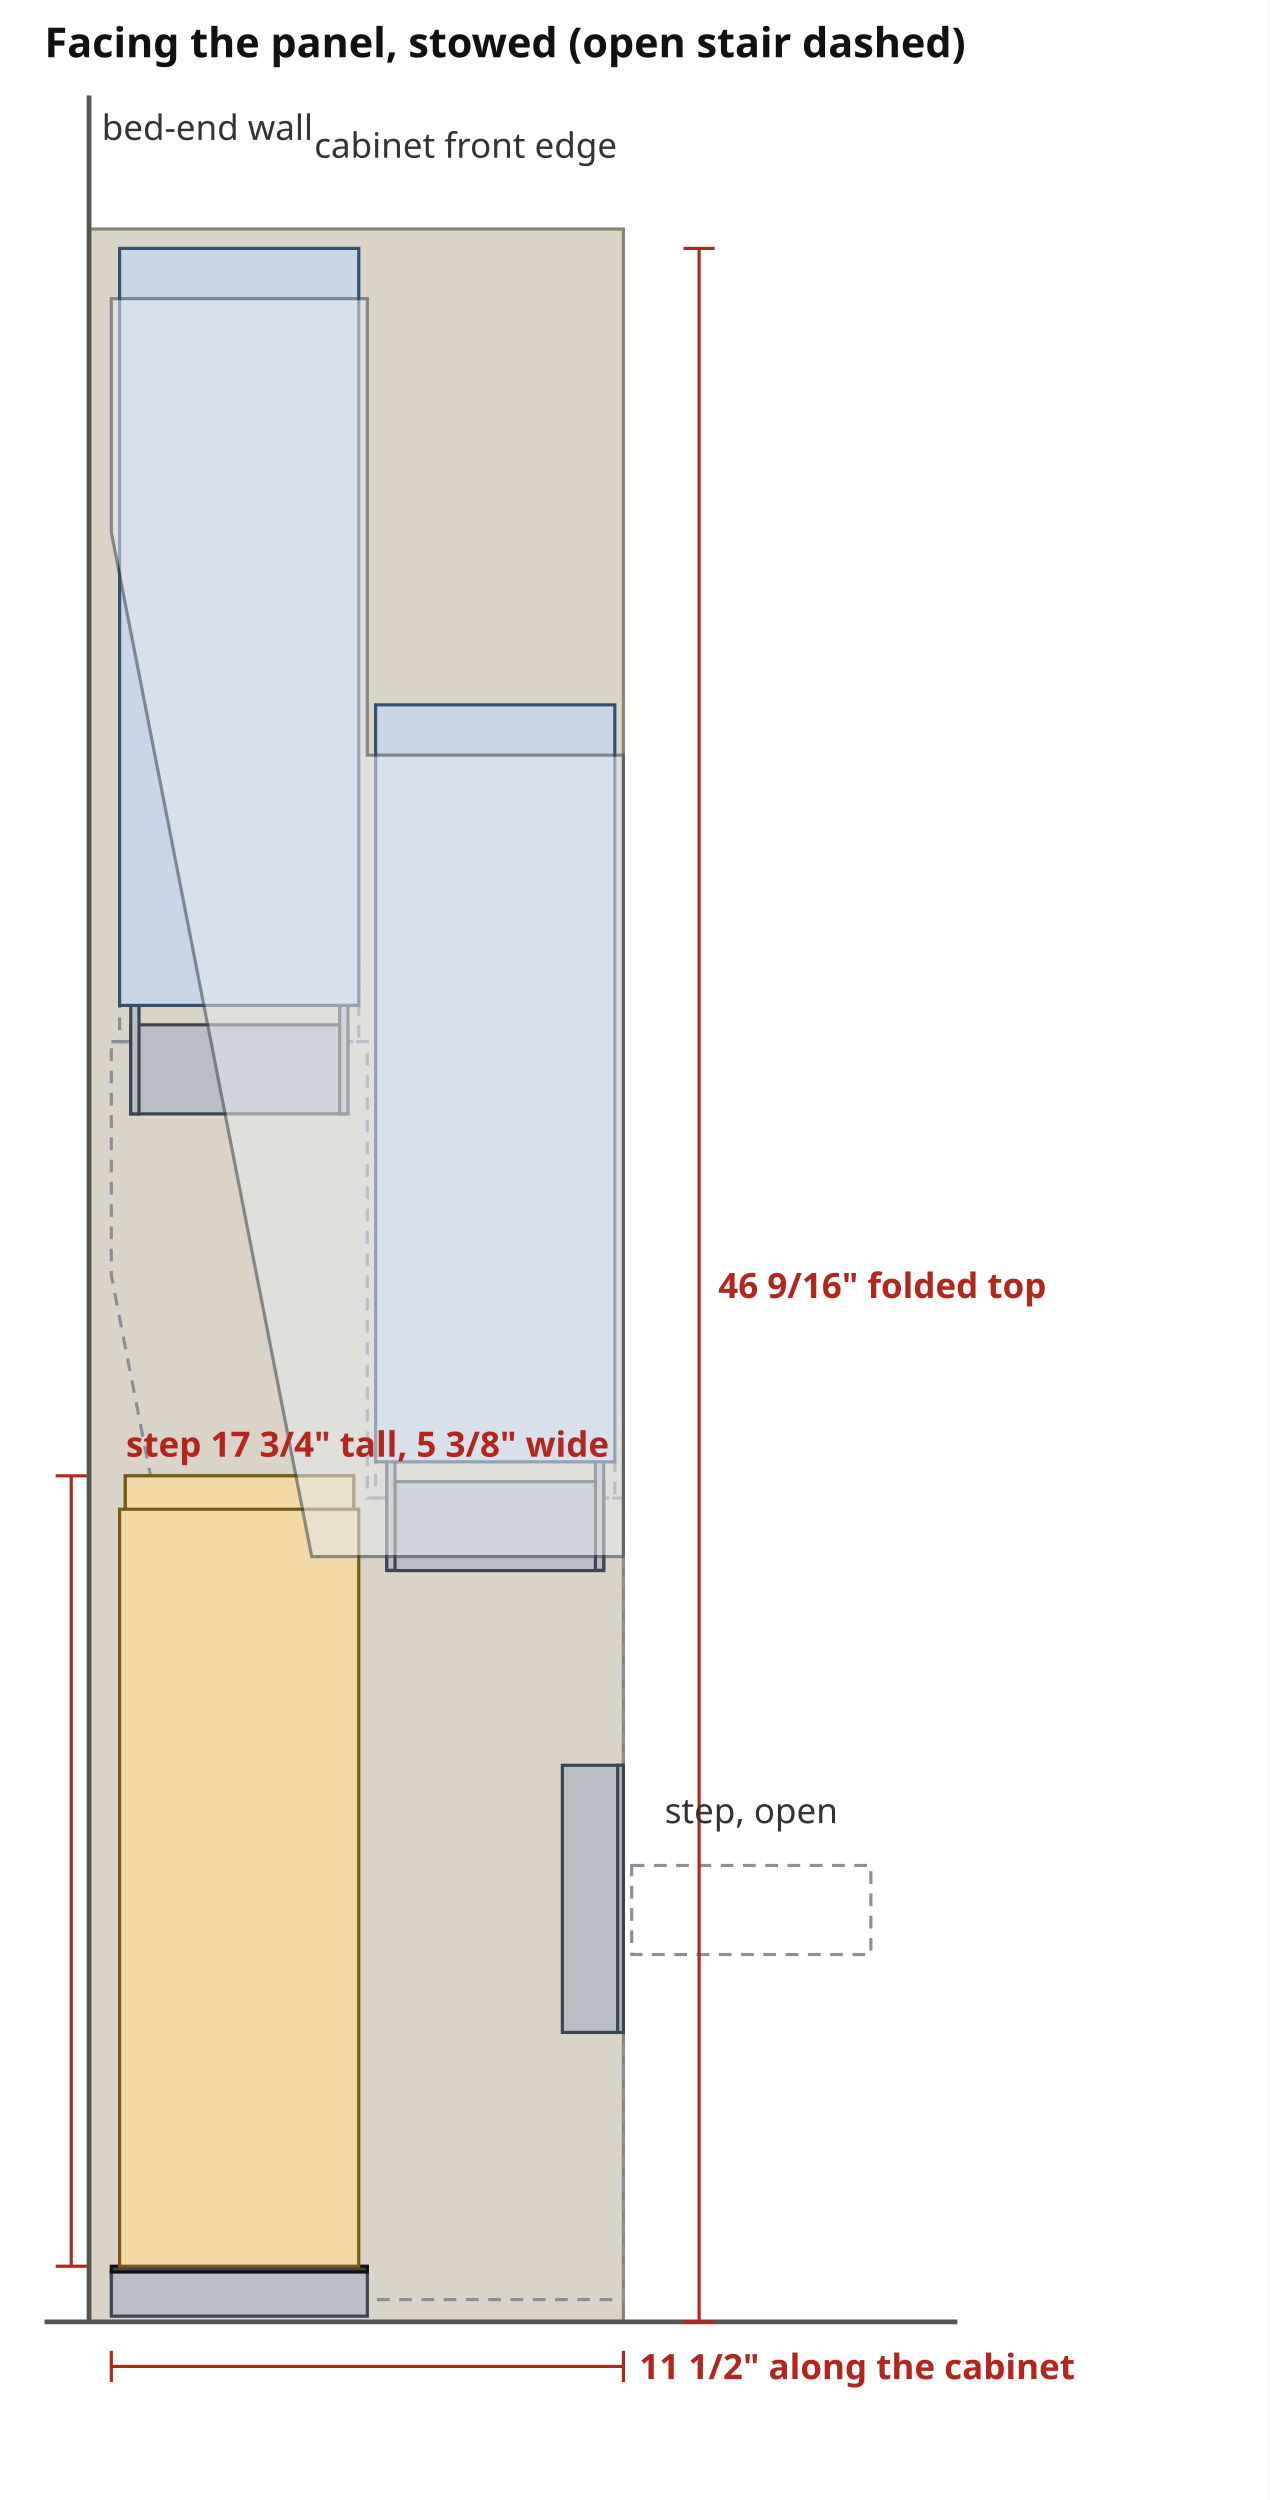
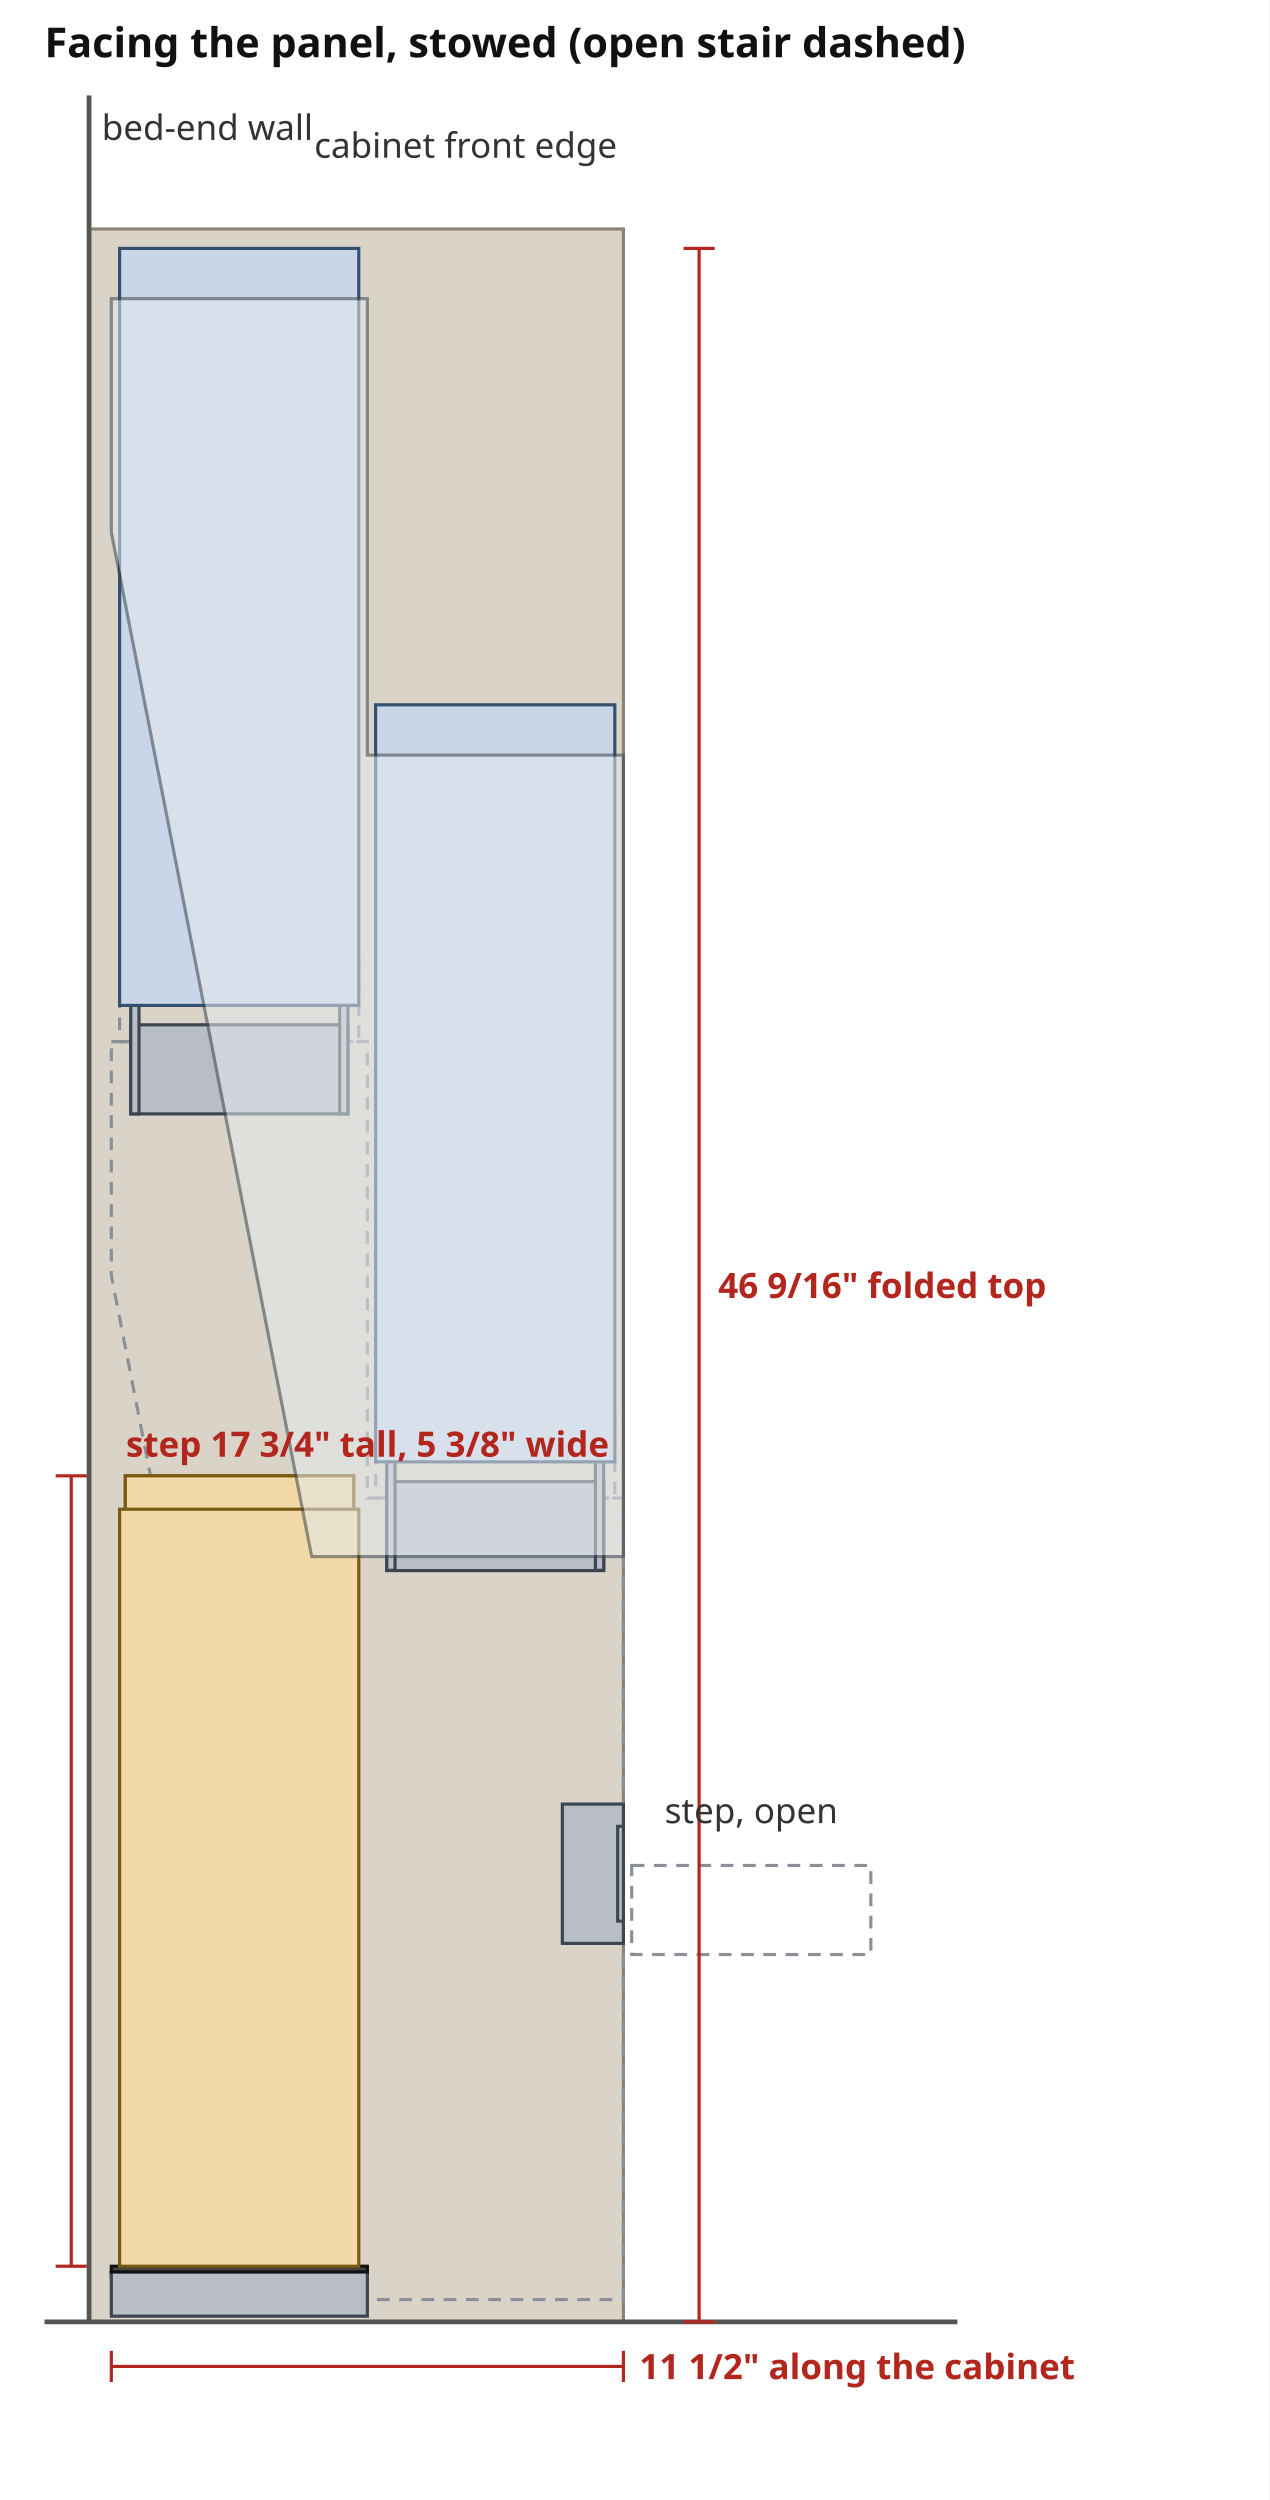
<svg xmlns="http://www.w3.org/2000/svg" viewBox="0 0 399 786" width="399" height="786" role="img">
  <style>
.bg{fill:#fff}.panel{fill:#d9d4c7;stroke:#8a8473}.floor{stroke:#555;stroke-width:1.5}
.tread{fill:#c9d6e8;stroke:#34506f}.rail{fill:#e3e7ec;stroke:#3d4650}.step{fill:#f2d9a6;stroke:#7a5a12}
.fixed{fill:#b9bec6;stroke:#3d4650}.rubber{fill:#444;stroke:#111}.handle{fill:#e9b7ae;stroke:#8f2f1e}
.ghost{fill:none;stroke:#8a8f98;stroke-dasharray:4 3}.bend{stroke:#3d4650;stroke-width:4}.hole{fill:#fff;stroke:#3d4650}.dim{stroke:#b3261e;fill:none;stroke-width:1}
.dimt{fill:#b3261e;font:600 11px system-ui,sans-serif}.lbl{fill:#333;font:11px system-ui,sans-serif}
.ttl{fill:#111;font:600 13px system-ui,sans-serif}rect,polygon,circle{stroke-width:1}
</style>
  <rect class="bg" width="399" height="786" />
  <text class="ttl" x="14" y="18">Facing the panel, stowed (open stair dashed)</text>
  <rect class="panel" x="28.0" y="72.0" width="168.0" height="658.0" />
  <rect class="ghost" x="37.6" y="299.5" width="75.2" height="28.0" />
  <rect class="ghost" x="118.1" y="443.0" width="75.2" height="28.0" />
  <rect class="ghost" x="198.6" y="586.5" width="75.2" height="28.0" />
  <polygon class="ghost" points="35.0,327.5 115.5,327.5 115.5,471.0 196.0,471.0 196.0,723.0 98.0,723.0 35.0,401.0" />
  <rect class="fixed" x="41.1" y="322.2" width="68.2" height="28.0" />
  <rect class="fixed" x="41.1" y="302.1" width="2.6" height="48.1" />
  <rect class="fixed" x="106.8" y="302.1" width="2.6" height="48.1" />
  <rect class="rubber" x="71.8" y="136.8" width="7.0" height="7.0" />
  <rect class="fixed" x="121.6" y="465.8" width="68.2" height="28.0" />
  <rect class="fixed" x="121.6" y="445.6" width="2.6" height="48.1" />
  <rect class="fixed" x="187.2" y="445.6" width="2.6" height="48.1" />
  <rect class="rubber" x="152.2" y="280.2" width="7.0" height="7.0" />
  <rect class="fixed" x="35.0" y="714.2" width="80.5" height="1.8" />
  <rect class="fixed" x="35.0" y="714.2" width="80.5" height="14.0" />
  <rect class="rubber" x="35.0" y="712.5" width="80.5" height="1.8" />
-   <rect class="fixed" x="176.8" y="555.0" width="19.2" height="84.0" />
-   <rect class="fixed" x="194.2" y="555.0" width="1.8" height="84.0" />
+   <rect class="fixed" x="176.8" y="567.2" width="19.2" height="43.8" />
+   <rect class="fixed" x="194.2" y="574.2" width="1.8" height="29.8" />
  <rect class="tread" x="37.6" y="78.1" width="75.2" height="238.0" />
  <rect class="tread" x="118.1" y="221.6" width="75.2" height="238.0" />
  <rect class="step" x="39.4" y="571.6" width="71.8" height="140.0" />
  <rect class="step" x="39.4" y="686.2" width="71.8" height="25.4" />
  <rect class="step" x="39.4" y="464.0" width="71.8" height="140.0" />
  <rect class="step" x="39.4" y="464.0" width="71.8" height="25.4" />
  <rect class="step" x="37.6" y="474.5" width="75.2" height="238.0" />
  <g opacity="0.55">
    <polygon class="rail" points="35.0,93.9 115.5,93.9 115.5,237.4 196.0,237.4 196.0,489.4 98.0,489.4 35.0,167.4" />
  </g>
  <line class="floor" x1="14.0" y1="730.0" x2="301.0" y2="730.0" />
  <line class="floor" x1="28.0" y1="730.0" x2="28.0" y2="30.0" />
  <line class="dim" x1="219.8" y1="730.0" x2="219.8" y2="78.1" />
  <line class="dim" x1="214.9" y1="730.0" x2="224.7" y2="730.0" />
  <line class="dim" x1="214.9" y1="78.1" x2="224.7" y2="78.1" />
  <text class="dimt" x="225.8" y="408.1" text-anchor="start">46 9/16" folded top</text>
  <line class="dim" x1="22.4" y1="712.5" x2="22.4" y2="464.0" />
  <line class="dim" x1="17.5" y1="712.5" x2="27.3" y2="712.5" />
  <line class="dim" x1="17.5" y1="464.0" x2="27.3" y2="464.0" />
  <text class="dimt" x="28.4" y="592.2" text-anchor="start" />
  <text class="dimt" x="39.6" y="458.0" text-anchor="start">step 17 3/4" tall, 5 3/8" wide</text>
  <line class="dim" x1="35.0" y1="744.0" x2="196.0" y2="744.0" />
  <line class="dim" x1="35.0" y1="748.9" x2="35.0" y2="739.1" />
  <line class="dim" x1="196.0" y1="748.9" x2="196.0" y2="739.1" />
  <text class="dimt" x="201.0" y="748.0" text-anchor="start">11 1/2" along the cabinet</text>
  <text class="lbl" x="32.0" y="44.0" text-anchor="start">bed-end wall</text>
  <text class="lbl" x="194.0" y="49.6" text-anchor="end">cabinet front edge</text>
  <text class="lbl" x="236.2" y="573.2" text-anchor="middle">step, open</text>
</svg>
